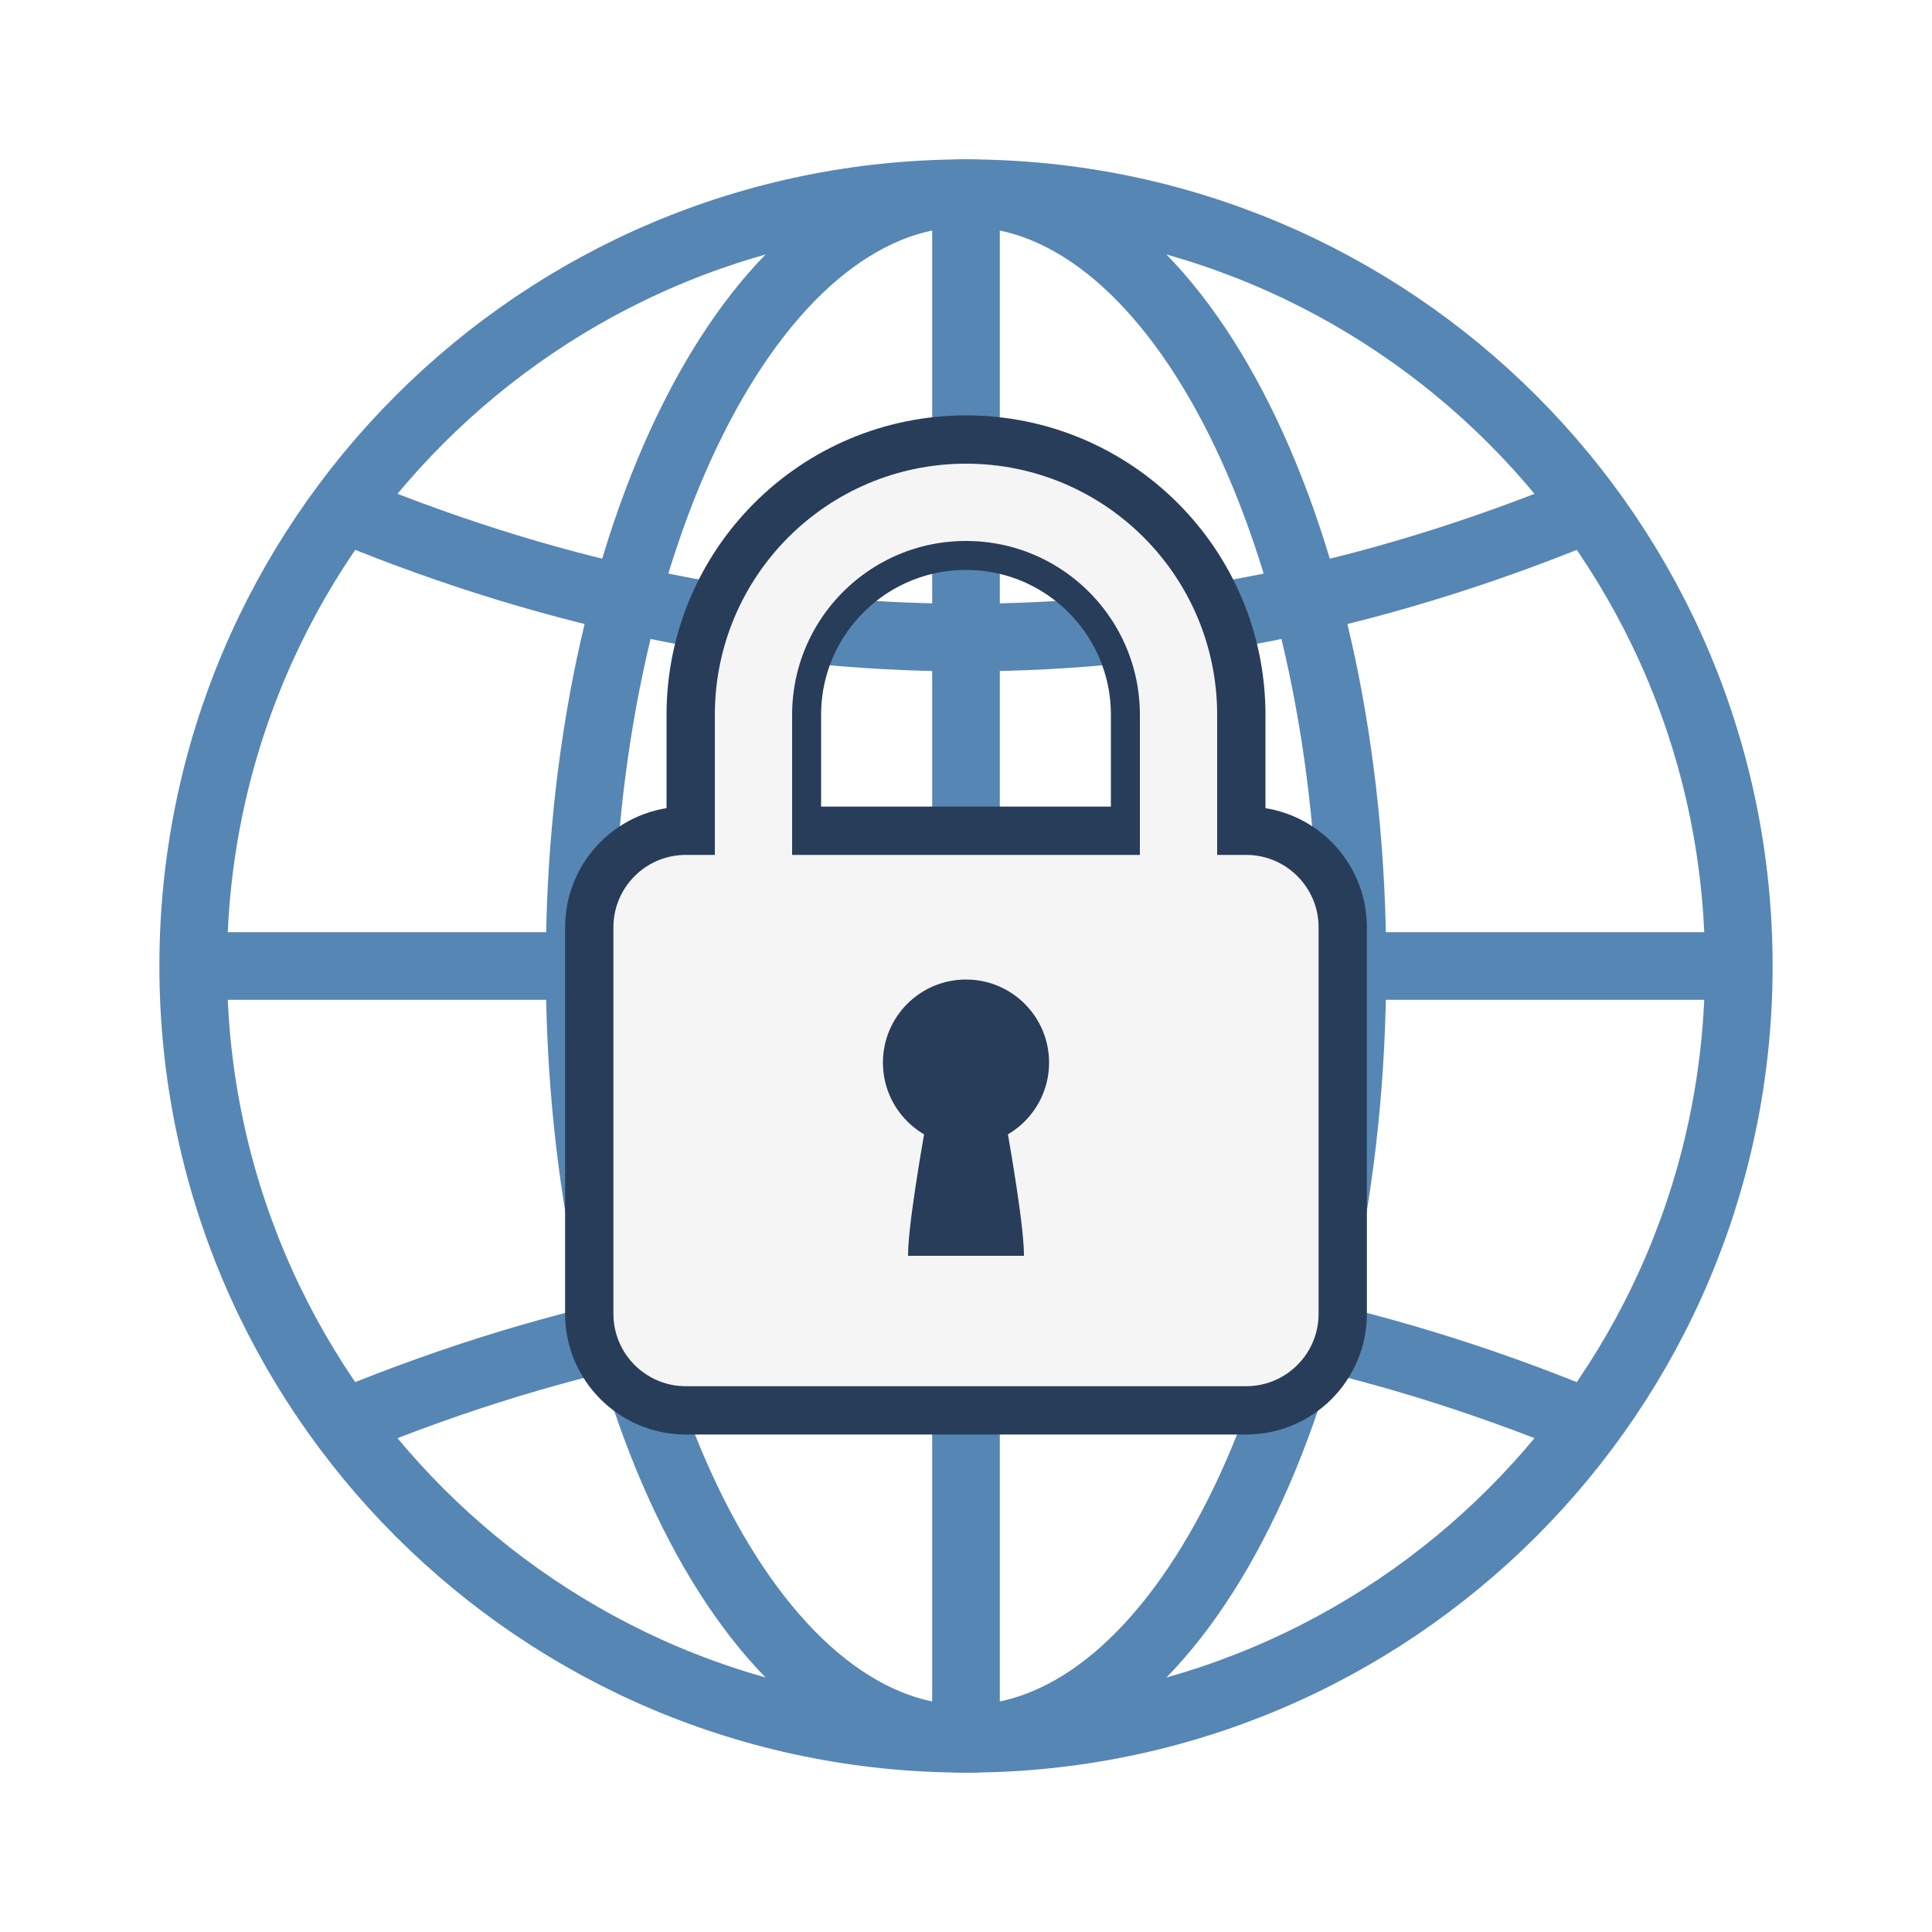
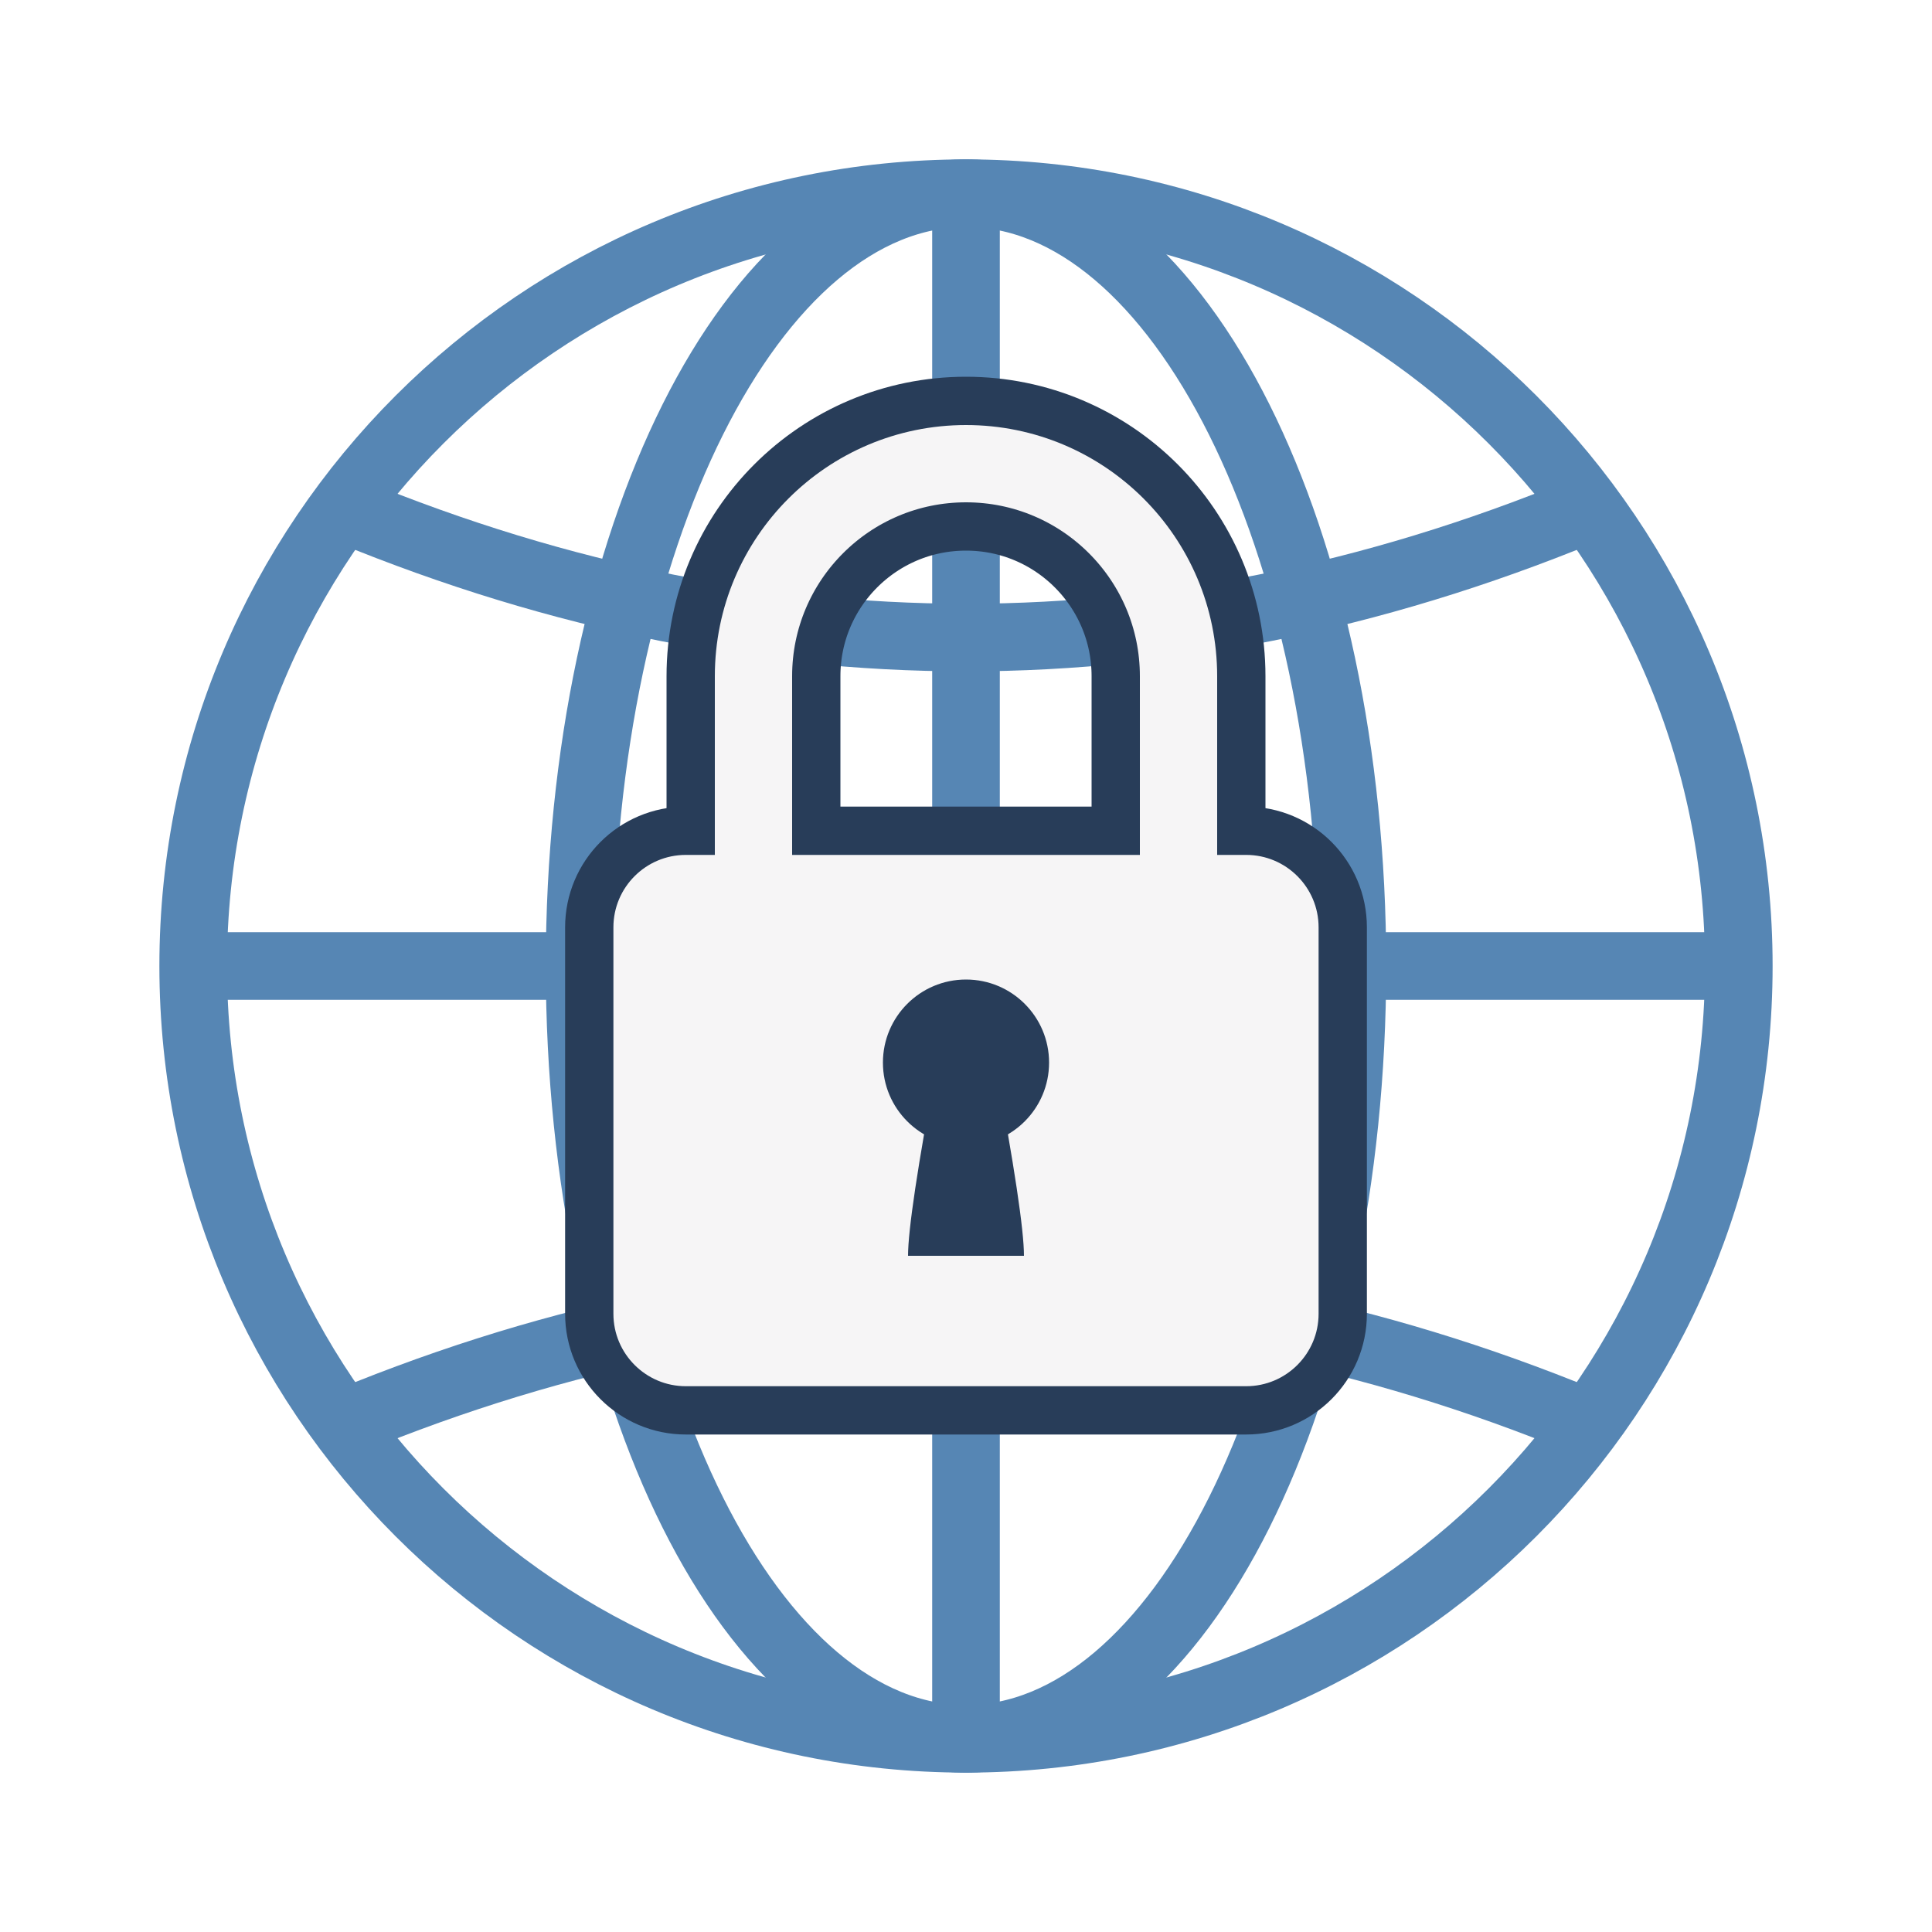
<svg xmlns="http://www.w3.org/2000/svg" width="512" height="512" viewBox="0 0 100 100">
  <g>
    <circle cx="50" cy="50" r="40" fill="none" stroke="#5686b4" stroke-width="3.5" />
    <ellipse cx="50" cy="50" rx="20" ry="40" fill="none" stroke="#5686b4" stroke-width="3.5" />
    <line x1="50" y1="10" x2="50" y2="90" stroke="#5686b4" stroke-width="3.5" />
    <line x1="10" y1="50" x2="90" y2="50" stroke="#5686b4" stroke-width="3.5" />
    <path d="M17 26Q50 40 83 26" fill="none" stroke="#5686b4" stroke-width="3.5" />
    <path d="M17 74Q50 60 83 74" fill="none" stroke="#5686b4" stroke-width="3.5" />
  </g>
  <g>
    <rect x="30.5" y="43" width="39" height="30" rx="5" ry="5" fill="#f6f5f6" stroke="#283d59" stroke-width="2.5" />
-     <path d="M38.5 44 38.5 37A11.5 11.5 0 0 1 61.5 37L61.5 44" fill="none" stroke="#283d59" stroke-width="8" />
-     <path d="M39 45 39 37A11 11 0 0 1 61 37L61 45" fill="none" stroke="#f6f5f6" stroke-width="4" />
+     <path d="M39 44 39 35A10.5 10.5 0 0 1 61 35L61 44" fill="none" stroke="#283d59" stroke-width="9" />
+     <path d="M39 45 39 35A11 11 0 0 1 61 35L61 45" fill="none" stroke="#f6f5f6" stroke-width="4" />
    <circle cx="50" cy="55" r="4.3" fill="#283d59" />
    <path d="M47 65Q47 63 48.5 55 50 54 51.5 55 53 63 53 65Z" fill="#283d59" />
  </g>
</svg>
